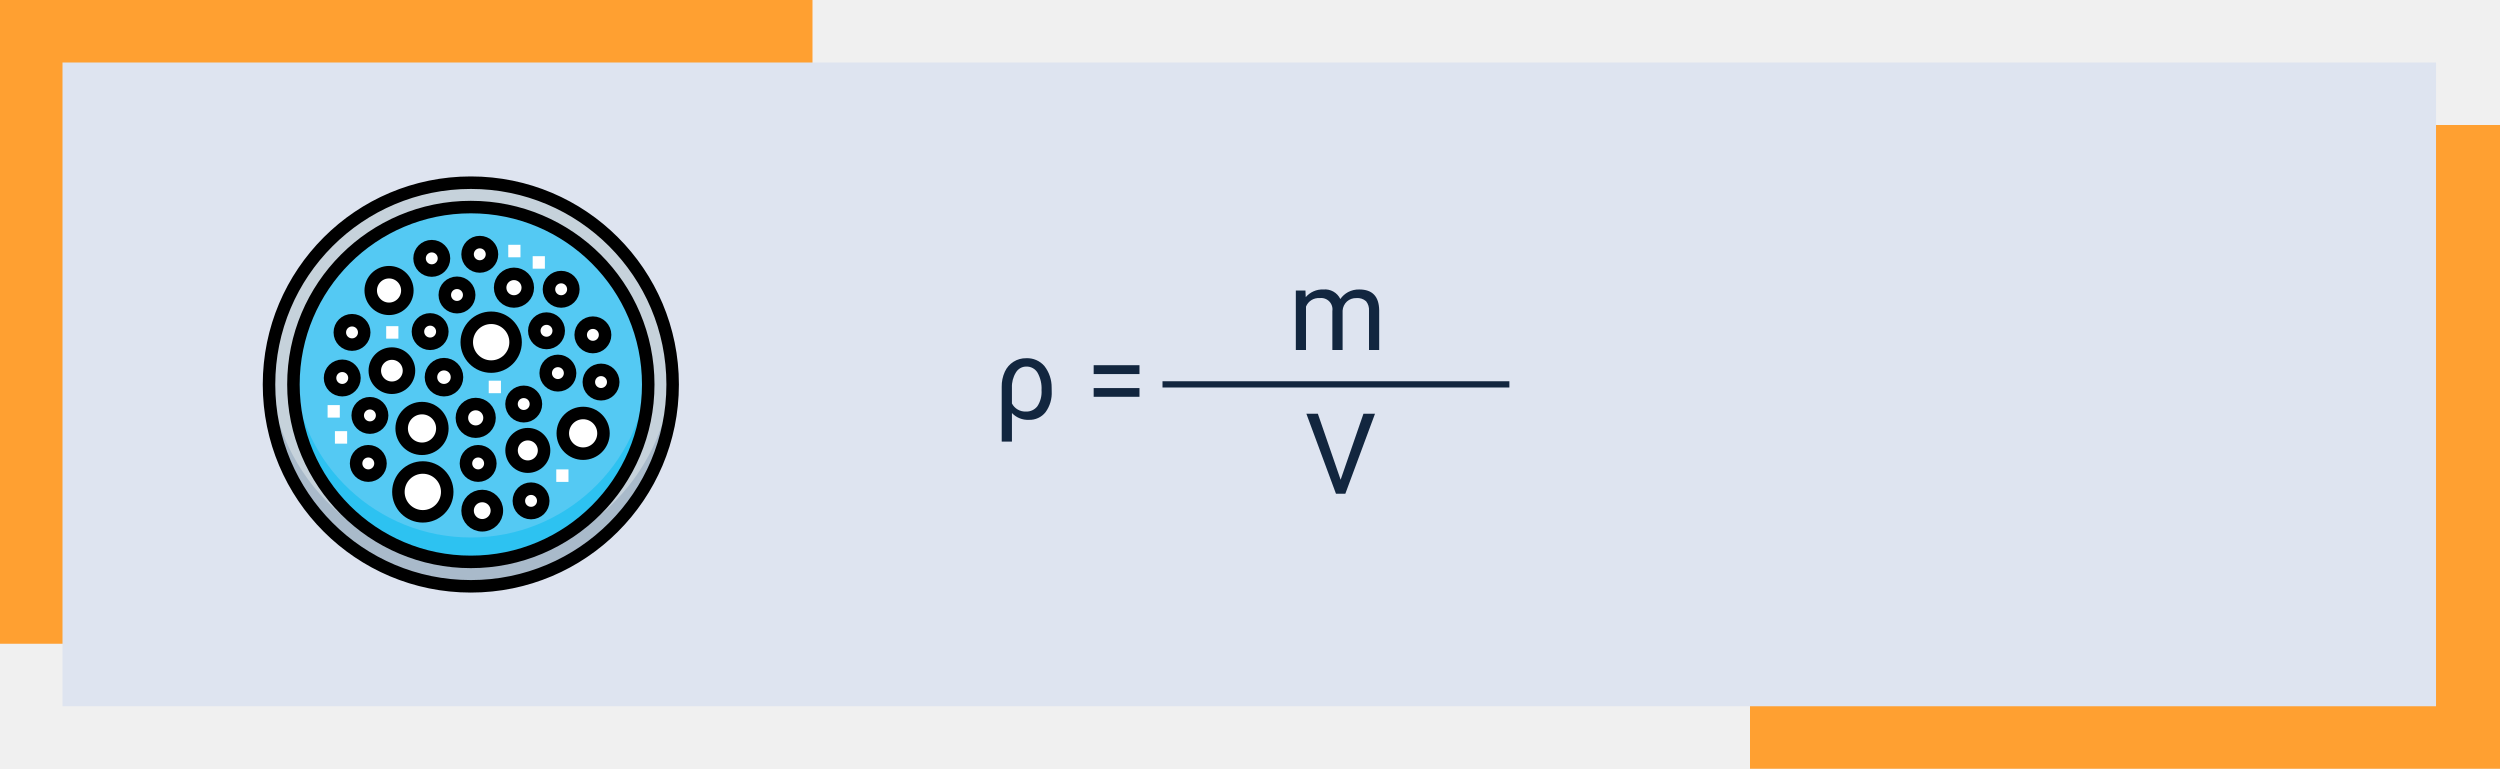
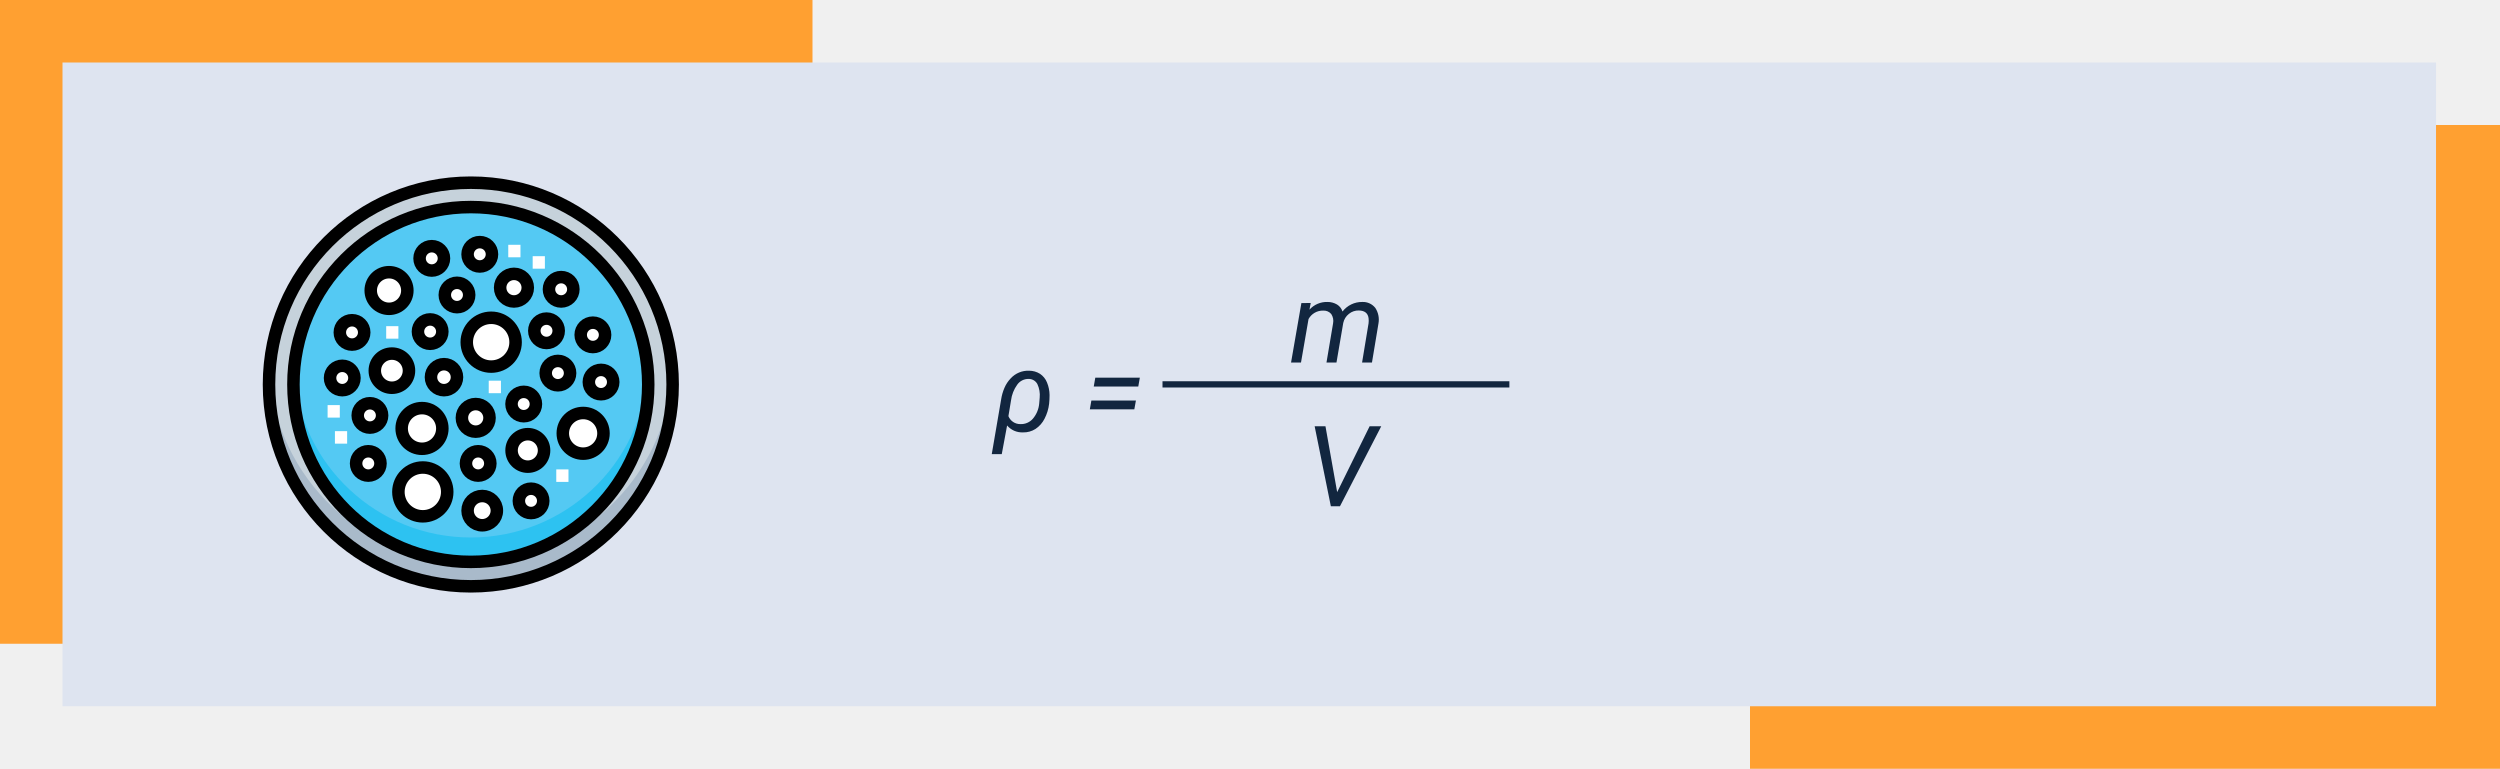
<svg xmlns="http://www.w3.org/2000/svg" width="400" height="123" viewBox="0 0 400 123">
  <defs>
    <clipPath id="clip-path">
      <path id="path5373" d="M0-682.665H66.665V-616H0Z" transform="translate(0 682.665)" />
    </clipPath>
  </defs>
-   <g id="Grupo_1013904" data-name="Grupo 1013904" transform="translate(-600 -18948)">
-     <g id="Grupo_1013903" data-name="Grupo 1013903">
-       <path id="Trazado_732725" data-name="Trazado 732725" d="M0,0H120V103H0Z" transform="translate(880 18968)" fill="#ffa031" />
-       <path id="Trazado_732724" data-name="Trazado 732724" d="M0,0H130V103H0Z" transform="translate(600 18948)" fill="#ffa031" />
-       <path id="Trazado_732720" data-name="Trazado 732720" d="M0,0H379.764V103H0Z" transform="translate(610 18958)" fill="#dee4f0" />
-       <path id="Trazado_732726" data-name="Trazado 732726" d="M5.2,7.314A3.629,3.629,0,0,1,8.095,8.554a5.522,5.522,0,0,1,1.169,3.472l.009.58a5.2,5.2,0,0,1-.984,3.34,3.231,3.231,0,0,1-2.663,1.23,3.508,3.508,0,0,1-2.716-1.09v4.57H1.274V11.9a5.56,5.56,0,0,1,.5-2.426A3.684,3.684,0,0,1,5.2,7.314ZM2.909,14.557a2.4,2.4,0,0,0,2.232,1.292,2.2,2.2,0,0,0,1.846-.857,4.181,4.181,0,0,0,.659-2.571,5.12,5.12,0,0,0-.637-2.786A2.031,2.031,0,0,0,5.2,8.65,1.919,1.919,0,0,0,3.542,9.6a4.306,4.306,0,0,0-.633,2.435ZM23.317,9.846h-7.33V8.431h7.33Zm0,3.647h-7.33V12.087h7.33Z" transform="translate(759 18998)" fill="#12263f" />
-       <path id="Trazado_732727" data-name="Trazado 732727" d="M14.872,7.49l.044,1.055a3.512,3.512,0,0,1,2.821-1.23,2.719,2.719,0,0,1,2.716,1.529,3.6,3.6,0,0,1,1.235-1.107,3.647,3.647,0,0,1,1.8-.422q3.129,0,3.182,3.313V17H25.041V10.725A2.184,2.184,0,0,0,24.575,9.2a2.051,2.051,0,0,0-1.564-.505,2.156,2.156,0,0,0-1.5.541,2.193,2.193,0,0,0-.694,1.455V17H19.178V10.769a1.814,1.814,0,0,0-2.03-2.074,2.175,2.175,0,0,0-2.188,1.362V17H13.333V7.49Z" transform="translate(794 18987)" fill="#12263f" />
-       <path id="Trazado_732728" data-name="Trazado 732728" d="M23.5,14.759,27.152,4.2H29L24.251,17H22.757L18.02,4.2h1.837Z" transform="translate(791 19010)" fill="#12263f" />
-       <path id="Trazado_732729" data-name="Trazado 732729" d="M0,0H55.5" transform="translate(786 19009.5)" fill="none" stroke="#12263f" stroke-width="1" />
-       <g id="g5369" transform="translate(642 18976.188)">
-         <g id="g5371" clip-path="url(#clip-path)">
-           <g id="g5377" transform="translate(1.042 1.042)">
-             <path id="path5379" d="M-596.75-298.375a32.291,32.291,0,0,1-32.291,32.291,32.291,32.291,0,0,1-32.291-32.291,32.291,32.291,0,0,1,32.291-32.291,32.291,32.291,0,0,1,32.291,32.291" transform="translate(661.332 330.666)" fill="#c6d2db" />
-           </g>
-           <g id="g5381" transform="translate(1.042 31.379)">
-             <path id="path5383" d="M-298.375-280.328a32.291,32.291,0,0,1-32.23-30.338c-.039.646-.06,1.3-.06,1.953a32.291,32.291,0,0,0,32.291,32.291,32.291,32.291,0,0,0,32.291-32.291c0-.656-.022-1.307-.06-1.953a32.291,32.291,0,0,1-32.23,30.338" transform="translate(330.666 310.666)" fill="#a9baca" />
-           </g>
-           <g id="g5385" transform="translate(4.948 4.948)">
-             <path id="path5387" d="M-524.562-262.281A28.385,28.385,0,0,1-552.947-233.9a28.385,28.385,0,0,1-28.385-28.385,28.385,28.385,0,0,1,28.385-28.385,28.385,28.385,0,0,1,28.385,28.385" transform="translate(581.332 290.666)" fill="#54c9f3" />
-           </g>
-           <g id="g5389" transform="translate(4.948 31.379)">
-             <path id="path5391" d="M-262.281-244.234A28.385,28.385,0,0,1-290.6-270.666c-.044.646-.068,1.3-.068,1.953a28.385,28.385,0,0,0,28.385,28.385A28.385,28.385,0,0,0-233.9-268.713c0-.657-.024-1.307-.068-1.953a28.385,28.385,0,0,1-28.317,26.432" transform="translate(290.666 270.666)" fill="#2dc2f1" />
-           </g>
-           <g id="g5393" transform="translate(26.952 30.077)">
-             <path id="path5395" d="M-38.5-19.25a2.083,2.083,0,0,1-2.083,2.083,2.083,2.083,0,0,1-2.083-2.083,2.083,2.083,0,0,1,2.083-2.083A2.083,2.083,0,0,1-38.5-19.25" transform="translate(42.667 21.333)" fill="#fff" />
-           </g>
-           <g id="g5397" transform="translate(24.869 22.916)">
-             <path id="path5399" d="M-36.094-18.047a1.953,1.953,0,0,1-1.953,1.953A1.953,1.953,0,0,1-40-18.047,1.953,1.953,0,0,1-38.047-20a1.953,1.953,0,0,1,1.953,1.953" transform="translate(40 20)" fill="#fff" />
-           </g>
-           <g id="g5401" transform="translate(12.37 23.046)">
-             <path id="path5403" d="M-36.094-18.047a1.953,1.953,0,0,1-1.953,1.953A1.953,1.953,0,0,1-40-18.047,1.953,1.953,0,0,1-38.047-20a1.953,1.953,0,0,1,1.953,1.953" transform="translate(40 20)" fill="#fff" />
-           </g>
-           <g id="g5405" transform="translate(25.13 11.198)">
-             <path id="path5407" d="M-36.094-18.047a1.953,1.953,0,0,1-1.953,1.953A1.953,1.953,0,0,1-40-18.047,1.953,1.953,0,0,1-38.047-20a1.953,1.953,0,0,1,1.953,1.953" transform="translate(40 20)" fill="#fff" />
-           </g>
-           <g id="g5409" transform="translate(32.812 10.547)">
-             <path id="path5411" d="M-36.094-18.047a1.953,1.953,0,0,1-1.953,1.953A1.953,1.953,0,0,1-40-18.047,1.953,1.953,0,0,1-38.047-20a1.953,1.953,0,0,1,1.953,1.953" transform="translate(40 20)" fill="#fff" />
-           </g>
-           <g id="g5413" transform="translate(29.166 17.057)">
-             <path id="path5415" d="M-36.094-18.047a1.953,1.953,0,0,1-1.953,1.953A1.953,1.953,0,0,1-40-18.047,1.953,1.953,0,0,1-38.047-20a1.953,1.953,0,0,1,1.953,1.953" transform="translate(40 20)" fill="#fff" />
-           </g>
-           <g id="g5417" transform="translate(38.02 15.625)">
-             <path id="path5419" d="M-40.906-20.453A2.213,2.213,0,0,1-43.12-18.24a2.213,2.213,0,0,1-2.213-2.213,2.213,2.213,0,0,1,2.213-2.213,2.213,2.213,0,0,1,2.213,2.213" transform="translate(45.333 22.667)" fill="#fff" />
-           </g>
-           <g id="g5421" transform="translate(32.551 44.009)">
-             <path id="path5423" d="M-36.094-18.047a1.953,1.953,0,0,1-1.953,1.953A1.953,1.953,0,0,1-40-18.047,1.953,1.953,0,0,1-38.047-20a1.953,1.953,0,0,1,1.953,1.953" transform="translate(40 20)" fill="#fff" />
-           </g>
-           <g id="g5425" transform="translate(31.9 36.457)">
-             <path id="path5427" d="M-40.906-20.453A2.213,2.213,0,0,1-43.12-18.24a2.213,2.213,0,0,1-2.213-2.213,2.213,2.213,0,0,1,2.213-2.213,2.213,2.213,0,0,1,2.213,2.213" transform="translate(45.333 22.667)" fill="#fff" />
-           </g>
-           <g id="g5429" transform="translate(39.843 34.504)">
-             <path id="path5431" d="M-36.094-18.047a1.953,1.953,0,0,1-1.953,1.953A1.953,1.953,0,0,1-40-18.047,1.953,1.953,0,0,1-38.047-20a1.953,1.953,0,0,1,1.953,1.953" transform="translate(40 20)" fill="#fff" />
-           </g>
-           <g id="g5433" transform="translate(45.311 29.557)">
-             <path id="path5435" d="M-36.094-18.047a1.953,1.953,0,0,1-1.953,1.953A1.953,1.953,0,0,1-40-18.047,1.953,1.953,0,0,1-38.047-20a1.953,1.953,0,0,1,1.953,1.953" transform="translate(40 20)" fill="#fff" />
-           </g>
-           <g id="g5437" transform="translate(52.212 30.989)">
-             <path id="path5439" d="M-36.094-18.047a1.953,1.953,0,0,1-1.953,1.953A1.953,1.953,0,0,1-40-18.047,1.953,1.953,0,0,1-38.047-20a1.953,1.953,0,0,1,1.953,1.953" transform="translate(40 20)" fill="#fff" />
-           </g>
-           <g id="g5441" transform="translate(41.015 49.999)">
-             <path id="path5443" d="M-36.094-18.047a1.953,1.953,0,0,1-1.953,1.953A1.953,1.953,0,0,1-40-18.047,1.953,1.953,0,0,1-38.047-20a1.953,1.953,0,0,1,1.953,1.953" transform="translate(40 20)" fill="#fff" />
-           </g>
-           <g id="g5445" transform="translate(43.489 22.786)">
-             <path id="path5447" d="M-36.094-18.047a1.953,1.953,0,0,1-1.953,1.953A1.953,1.953,0,0,1-40-18.047,1.953,1.953,0,0,1-38.047-20a1.953,1.953,0,0,1,1.953,1.953" transform="translate(40 20)" fill="#fff" />
-           </g>
-           <g id="g5449" transform="translate(45.832 16.145)">
-             <path id="path5451" d="M-36.094-18.047a1.953,1.953,0,0,1-1.953,1.953A1.953,1.953,0,0,1-40-18.047,1.953,1.953,0,0,1-38.047-20a1.953,1.953,0,0,1,1.953,1.953" transform="translate(40 20)" fill="#fff" />
-           </g>
-           <g id="g5453" transform="translate(50.91 23.437)">
-             <path id="path5455" d="M-36.094-18.047a1.953,1.953,0,0,1-1.953,1.953A1.953,1.953,0,0,1-40-18.047,1.953,1.953,0,0,1-38.047-20a1.953,1.953,0,0,1,1.953,1.953" transform="translate(40 20)" fill="#fff" />
-           </g>
-           <g id="g5457" transform="translate(15.234 36.327)">
-             <path id="path5459" d="M-36.094-18.047a1.953,1.953,0,0,1-1.953,1.953A1.953,1.953,0,0,1-40-18.047,1.953,1.953,0,0,1-38.047-20a1.953,1.953,0,0,1,1.953,1.953" transform="translate(40 20)" fill="#fff" />
-           </g>
-           <g id="g5461" transform="translate(10.807 30.338)">
-             <path id="path5463" d="M-36.094-18.047a1.953,1.953,0,0,1-1.953,1.953A1.953,1.953,0,0,1-40-18.047,1.953,1.953,0,0,1-38.047-20a1.953,1.953,0,0,1,1.953,1.953" transform="translate(40 20)" fill="#fff" />
-           </g>
-           <g id="g5465" transform="translate(14.974 44.009)">
-             <path id="path5467" d="M-36.094-18.047a1.953,1.953,0,0,1-1.953,1.953A1.953,1.953,0,0,1-40-18.047,1.953,1.953,0,0,1-38.047-20a1.953,1.953,0,0,1,1.953,1.953" transform="translate(40 20)" fill="#fff" />
-           </g>
-           <g id="g5469" transform="translate(17.968 28.385)">
-             <path id="path5471" d="M-50.531-25.266a2.734,2.734,0,0,1-2.734,2.734A2.734,2.734,0,0,1-56-25.266,2.734,2.734,0,0,1-53.266-28a2.734,2.734,0,0,1,2.734,2.734" transform="translate(56 28)" fill="#fff" />
-           </g>
-           <g id="g5473" transform="translate(32.812 51.171)">
-             <path id="path5475" d="M-43.312-21.656a2.344,2.344,0,0,1-2.344,2.344A2.344,2.344,0,0,1-48-21.656,2.344,2.344,0,0,1-45.656-24a2.344,2.344,0,0,1,2.344,2.344" transform="translate(48 24)" fill="#fff" />
-           </g>
-           <g id="g5477" transform="translate(39.843 41.275)">
-             <path id="path5479" d="M-48.125-24.062a2.6,2.6,0,0,1-2.6,2.6,2.6,2.6,0,0,1-2.6-2.6,2.6,2.6,0,0,1,2.6-2.6,2.6,2.6,0,0,1,2.6,2.6" transform="translate(53.333 26.667)" fill="#fff" />
-           </g>
-           <g id="g5481" transform="translate(22.265 37.109)">
-             <path id="path5483" d="M-60.156-30.078a3.255,3.255,0,0,1-3.255,3.255,3.255,3.255,0,0,1-3.255-3.255,3.255,3.255,0,0,1,3.255-3.255,3.255,3.255,0,0,1,3.255,3.255" transform="translate(66.667 33.333)" fill="#fff" />
-           </g>
-           <g id="g5485" transform="translate(48.046 37.89)">
-             <path id="path5487" d="M-60.156-30.078a3.255,3.255,0,0,1-3.255,3.255,3.255,3.255,0,0,1-3.255-3.255,3.255,3.255,0,0,1,3.255-3.255,3.255,3.255,0,0,1,3.255,3.255" transform="translate(66.667 33.333)" fill="#fff" />
-           </g>
-           <g id="g5489" transform="translate(17.317 15.364)">
-             <path id="path5491" d="M-54.141-27.07a2.93,2.93,0,0,1-2.93,2.93A2.93,2.93,0,0,1-60-27.07,2.93,2.93,0,0,1-57.07-30a2.93,2.93,0,0,1,2.93,2.93" transform="translate(60 30)" fill="#fff" />
-           </g>
-           <g id="g5493" transform="translate(32.682 22.656)">
-             <path id="path5495" d="M-72.187-36.094a3.906,3.906,0,0,1-3.906,3.906A3.906,3.906,0,0,1-80-36.094,3.906,3.906,0,0,1-76.094-40a3.906,3.906,0,0,1,3.906,3.906" transform="translate(80 40)" fill="#fff" />
-           </g>
-           <g id="g5497" transform="translate(21.744 46.613)">
-             <path id="path5499" d="M-72.187-36.094a3.906,3.906,0,0,1-3.906,3.906A3.906,3.906,0,0,1-80-36.094,3.906,3.906,0,0,1-76.094-40a3.906,3.906,0,0,1,3.906,3.906" transform="translate(80 40)" fill="#fff" />
-           </g>
-           <g id="g5501" transform="translate(1.042 1.042)">
-             <path id="path5503" d="M0-298.375a32.291,32.291,0,0,0,32.291,32.291,32.291,32.291,0,0,0,32.291-32.291,32.291,32.291,0,0,0-32.291-32.291A32.291,32.291,0,0,0,0-298.375Z" transform="translate(0 330.666)" fill="none" stroke="#000" stroke-miterlimit="10" stroke-width="2" stroke-dasharray="340 15" />
-           </g>
-           <g id="g5505" transform="translate(4.948 4.948)">
-             <path id="path5507" d="M-524.562-262.281A28.385,28.385,0,0,1-552.947-233.9a28.385,28.385,0,0,1-28.385-28.385,28.385,28.385,0,0,1,28.385-28.385A28.385,28.385,0,0,1-524.562-262.281Z" transform="translate(581.332 290.666)" fill="none" stroke="#000" stroke-miterlimit="10" stroke-width="2" />
-           </g>
-           <g id="g5509" transform="translate(26.952 30.077)">
-             <path id="path5511" d="M-38.5-19.25a2.083,2.083,0,0,1-2.083,2.083,2.083,2.083,0,0,1-2.083-2.083,2.083,2.083,0,0,1,2.083-2.083A2.083,2.083,0,0,1-38.5-19.25Z" transform="translate(42.667 21.333)" fill="none" stroke="#000" stroke-miterlimit="10" stroke-width="2" />
-           </g>
-           <g id="g5513" transform="translate(24.869 22.916)">
-             <path id="path5515" d="M-36.094-18.047a1.953,1.953,0,0,1-1.953,1.953A1.953,1.953,0,0,1-40-18.047,1.953,1.953,0,0,1-38.047-20,1.953,1.953,0,0,1-36.094-18.047Z" transform="translate(40 20)" fill="none" stroke="#000" stroke-miterlimit="10" stroke-width="2" />
-           </g>
-           <g id="g5517" transform="translate(12.37 23.046)">
-             <path id="path5519" d="M-36.094-18.047a1.953,1.953,0,0,1-1.953,1.953A1.953,1.953,0,0,1-40-18.047,1.953,1.953,0,0,1-38.047-20,1.953,1.953,0,0,1-36.094-18.047Z" transform="translate(40 20)" fill="none" stroke="#000" stroke-miterlimit="10" stroke-width="2" />
-           </g>
-           <g id="g5521" transform="translate(25.13 11.198)">
-             <path id="path5523" d="M-36.094-18.047a1.953,1.953,0,0,1-1.953,1.953A1.953,1.953,0,0,1-40-18.047,1.953,1.953,0,0,1-38.047-20,1.953,1.953,0,0,1-36.094-18.047Z" transform="translate(40 20)" fill="none" stroke="#000" stroke-miterlimit="10" stroke-width="2" />
-           </g>
-           <g id="g5525" transform="translate(32.812 10.547)">
-             <path id="path5527" d="M-36.094-18.047a1.953,1.953,0,0,1-1.953,1.953A1.953,1.953,0,0,1-40-18.047,1.953,1.953,0,0,1-38.047-20,1.953,1.953,0,0,1-36.094-18.047Z" transform="translate(40 20)" fill="none" stroke="#000" stroke-miterlimit="10" stroke-width="2" />
-           </g>
-           <g id="g5529" transform="translate(29.166 17.057)">
-             <path id="path5531" d="M-36.094-18.047a1.953,1.953,0,0,1-1.953,1.953A1.953,1.953,0,0,1-40-18.047,1.953,1.953,0,0,1-38.047-20,1.953,1.953,0,0,1-36.094-18.047Z" transform="translate(40 20)" fill="none" stroke="#000" stroke-miterlimit="10" stroke-width="2" />
-           </g>
-           <g id="g5533" transform="translate(38.02 15.625)">
-             <path id="path5535" d="M-40.906-20.453A2.213,2.213,0,0,1-43.12-18.24a2.213,2.213,0,0,1-2.213-2.213,2.213,2.213,0,0,1,2.213-2.213A2.213,2.213,0,0,1-40.906-20.453Z" transform="translate(45.333 22.667)" fill="none" stroke="#000" stroke-miterlimit="10" stroke-width="2" />
-           </g>
-           <g id="g5537" transform="translate(32.551 44.009)">
-             <path id="path5539" d="M-36.094-18.047a1.953,1.953,0,0,1-1.953,1.953A1.953,1.953,0,0,1-40-18.047,1.953,1.953,0,0,1-38.047-20,1.953,1.953,0,0,1-36.094-18.047Z" transform="translate(40 20)" fill="none" stroke="#000" stroke-miterlimit="10" stroke-width="2" />
-           </g>
-           <g id="g5541" transform="translate(31.9 36.457)">
-             <path id="path5543" d="M-40.906-20.453A2.213,2.213,0,0,1-43.12-18.24a2.213,2.213,0,0,1-2.213-2.213,2.213,2.213,0,0,1,2.213-2.213A2.213,2.213,0,0,1-40.906-20.453Z" transform="translate(45.333 22.667)" fill="none" stroke="#000" stroke-miterlimit="10" stroke-width="2" />
-           </g>
-           <g id="g5545" transform="translate(39.843 34.504)">
-             <path id="path5547" d="M-36.094-18.047a1.953,1.953,0,0,1-1.953,1.953A1.953,1.953,0,0,1-40-18.047,1.953,1.953,0,0,1-38.047-20,1.953,1.953,0,0,1-36.094-18.047Z" transform="translate(40 20)" fill="none" stroke="#000" stroke-miterlimit="10" stroke-width="2" />
-           </g>
-           <g id="g5549" transform="translate(45.311 29.557)">
-             <path id="path5551" d="M-36.094-18.047a1.953,1.953,0,0,1-1.953,1.953A1.953,1.953,0,0,1-40-18.047,1.953,1.953,0,0,1-38.047-20,1.953,1.953,0,0,1-36.094-18.047Z" transform="translate(40 20)" fill="none" stroke="#000" stroke-miterlimit="10" stroke-width="2" />
-           </g>
-           <g id="g5553" transform="translate(52.212 30.989)">
-             <path id="path5555" d="M-36.094-18.047a1.953,1.953,0,0,1-1.953,1.953A1.953,1.953,0,0,1-40-18.047,1.953,1.953,0,0,1-38.047-20,1.953,1.953,0,0,1-36.094-18.047Z" transform="translate(40 20)" fill="none" stroke="#000" stroke-miterlimit="10" stroke-width="2" />
-           </g>
-           <g id="g5557" transform="translate(41.015 49.999)">
-             <path id="path5559" d="M-36.094-18.047a1.953,1.953,0,0,1-1.953,1.953A1.953,1.953,0,0,1-40-18.047,1.953,1.953,0,0,1-38.047-20,1.953,1.953,0,0,1-36.094-18.047Z" transform="translate(40 20)" fill="none" stroke="#000" stroke-miterlimit="10" stroke-width="2" />
-           </g>
-           <g id="g5561" transform="translate(43.489 22.786)">
-             <path id="path5563" d="M-36.094-18.047a1.953,1.953,0,0,1-1.953,1.953A1.953,1.953,0,0,1-40-18.047,1.953,1.953,0,0,1-38.047-20,1.953,1.953,0,0,1-36.094-18.047Z" transform="translate(40 20)" fill="none" stroke="#000" stroke-miterlimit="10" stroke-width="2" />
-           </g>
-           <g id="g5565" transform="translate(45.832 16.145)">
-             <path id="path5567" d="M-36.094-18.047a1.953,1.953,0,0,1-1.953,1.953A1.953,1.953,0,0,1-40-18.047,1.953,1.953,0,0,1-38.047-20,1.953,1.953,0,0,1-36.094-18.047Z" transform="translate(40 20)" fill="none" stroke="#000" stroke-miterlimit="10" stroke-width="2" />
-           </g>
-           <g id="g5569" transform="translate(50.91 23.437)">
-             <path id="path5571" d="M-36.094-18.047a1.953,1.953,0,0,1-1.953,1.953A1.953,1.953,0,0,1-40-18.047,1.953,1.953,0,0,1-38.047-20,1.953,1.953,0,0,1-36.094-18.047Z" transform="translate(40 20)" fill="none" stroke="#000" stroke-miterlimit="10" stroke-width="2" />
-           </g>
-           <g id="g5573" transform="translate(15.234 36.327)">
-             <path id="path5575" d="M-36.094-18.047a1.953,1.953,0,0,1-1.953,1.953A1.953,1.953,0,0,1-40-18.047,1.953,1.953,0,0,1-38.047-20,1.953,1.953,0,0,1-36.094-18.047Z" transform="translate(40 20)" fill="none" stroke="#000" stroke-miterlimit="10" stroke-width="2" />
-           </g>
-           <g id="g5577" transform="translate(10.807 30.338)">
-             <path id="path5579" d="M-36.094-18.047a1.953,1.953,0,0,1-1.953,1.953A1.953,1.953,0,0,1-40-18.047,1.953,1.953,0,0,1-38.047-20,1.953,1.953,0,0,1-36.094-18.047Z" transform="translate(40 20)" fill="none" stroke="#000" stroke-miterlimit="10" stroke-width="2" />
-           </g>
-           <g id="g5581" transform="translate(14.974 44.009)">
-             <path id="path5583" d="M-36.094-18.047a1.953,1.953,0,0,1-1.953,1.953A1.953,1.953,0,0,1-40-18.047,1.953,1.953,0,0,1-38.047-20,1.953,1.953,0,0,1-36.094-18.047Z" transform="translate(40 20)" fill="none" stroke="#000" stroke-miterlimit="10" stroke-width="2" />
-           </g>
-           <g id="g5585" transform="translate(17.968 28.385)">
-             <path id="path5587" d="M-50.531-25.266a2.734,2.734,0,0,1-2.734,2.734A2.734,2.734,0,0,1-56-25.266,2.734,2.734,0,0,1-53.266-28,2.734,2.734,0,0,1-50.531-25.266Z" transform="translate(56 28)" fill="none" stroke="#000" stroke-miterlimit="10" stroke-width="2" />
-           </g>
-           <g id="g5589" transform="translate(32.812 51.171)">
-             <path id="path5591" d="M-43.312-21.656a2.344,2.344,0,0,1-2.344,2.344A2.344,2.344,0,0,1-48-21.656,2.344,2.344,0,0,1-45.656-24,2.344,2.344,0,0,1-43.312-21.656Z" transform="translate(48 24)" fill="none" stroke="#000" stroke-miterlimit="10" stroke-width="2" />
-           </g>
-           <g id="g5593" transform="translate(39.843 41.275)">
-             <path id="path5595" d="M-48.125-24.062a2.6,2.6,0,0,1-2.6,2.6,2.6,2.6,0,0,1-2.6-2.6,2.6,2.6,0,0,1,2.6-2.6A2.6,2.6,0,0,1-48.125-24.062Z" transform="translate(53.333 26.667)" fill="none" stroke="#000" stroke-miterlimit="10" stroke-width="2" />
-           </g>
-           <g id="g5597" transform="translate(22.265 37.109)">
-             <path id="path5599" d="M-60.156-30.078a3.255,3.255,0,0,1-3.255,3.255,3.255,3.255,0,0,1-3.255-3.255,3.255,3.255,0,0,1,3.255-3.255A3.255,3.255,0,0,1-60.156-30.078Z" transform="translate(66.667 33.333)" fill="none" stroke="#000" stroke-miterlimit="10" stroke-width="2" />
-           </g>
-           <g id="g5601" transform="translate(48.046 37.89)">
-             <path id="path5603" d="M-60.156-30.078a3.255,3.255,0,0,1-3.255,3.255,3.255,3.255,0,0,1-3.255-3.255,3.255,3.255,0,0,1,3.255-3.255A3.255,3.255,0,0,1-60.156-30.078Z" transform="translate(66.667 33.333)" fill="none" stroke="#000" stroke-miterlimit="10" stroke-width="2" />
-           </g>
-           <g id="g5605" transform="translate(17.317 15.364)">
-             <path id="path5607" d="M-54.141-27.07a2.93,2.93,0,0,1-2.93,2.93A2.93,2.93,0,0,1-60-27.07,2.93,2.93,0,0,1-57.07-30,2.93,2.93,0,0,1-54.141-27.07Z" transform="translate(60 30)" fill="none" stroke="#000" stroke-miterlimit="10" stroke-width="2" />
-           </g>
-           <g id="g5609" transform="translate(32.682 22.656)">
-             <path id="path5611" d="M-72.187-36.094a3.906,3.906,0,0,1-3.906,3.906A3.906,3.906,0,0,1-80-36.094,3.906,3.906,0,0,1-76.094-40,3.906,3.906,0,0,1-72.187-36.094Z" transform="translate(80 40)" fill="none" stroke="#000" stroke-miterlimit="10" stroke-width="2" />
-           </g>
-           <g id="g5613" transform="translate(21.744 46.613)">
-             <path id="path5615" d="M-72.187-36.094a3.906,3.906,0,0,1-3.906,3.906A3.906,3.906,0,0,1-80-36.094,3.906,3.906,0,0,1-76.094-40,3.906,3.906,0,0,1-72.187-36.094Z" transform="translate(80 40)" fill="none" stroke="#000" stroke-miterlimit="10" stroke-width="2" />
-           </g>
-           <g id="g5617" transform="translate(39.322 11.979)">
-             <path id="path5619" d="M0,0H1.953" fill="none" stroke="#fff" stroke-miterlimit="10" stroke-width="2" stroke-dasharray="15 15 600 15" />
-           </g>
-           <g id="g5621" transform="translate(10.416 37.629)">
-             <path id="path5623" d="M0,0H1.953" fill="none" stroke="#fff" stroke-miterlimit="10" stroke-width="2" stroke-dasharray="15 15 600 15" />
-           </g>
-           <g id="g5625" transform="translate(11.588 41.796)">
-             <path id="path5627" d="M0,0H1.953" fill="none" stroke="#fff" stroke-miterlimit="10" stroke-width="2" stroke-dasharray="15 15 600 15" />
-           </g>
-           <g id="g5629" transform="translate(36.197 33.723)">
-             <path id="path5631" d="M0,0H1.953" fill="none" stroke="#fff" stroke-miterlimit="10" stroke-width="2" stroke-dasharray="15 15 600 15" />
-           </g>
-           <g id="g5633" transform="translate(19.791 24.999)">
-             <path id="path5635" d="M0,0H1.953" fill="none" stroke="#fff" stroke-miterlimit="10" stroke-width="2" stroke-dasharray="15 15 600 15" />
-           </g>
-           <g id="g5637" transform="translate(47.004 47.916)">
-             <path id="path5639" d="M0,0H1.953" fill="none" stroke="#fff" stroke-miterlimit="10" stroke-width="2" stroke-dasharray="15 15 600 15" />
-           </g>
-           <g id="g5641" transform="translate(43.228 13.802)">
-             <path id="path5643" d="M0,0H1.953" fill="none" stroke="#fff" stroke-miterlimit="10" stroke-width="2" stroke-dasharray="15 15 600 15" />
-           </g>
+   <g id="Grupo_1015991" data-name="Grupo 1015991" transform="translate(-600 -19582)">
+     <path id="Trazado_737878" data-name="Trazado 737878" d="M0,0H120V103H0Z" transform="translate(880 19602)" fill="#ffa031" />
+     <path id="Trazado_737879" data-name="Trazado 737879" d="M0,0H130V103H0Z" transform="translate(600 19582)" fill="#ffa031" />
+     <path id="Trazado_732720" data-name="Trazado 732720" d="M0,0H379.764V103H0Z" transform="translate(610 19592)" fill="#dee4f0" />
+     <path id="Trazado_737880" data-name="Trazado 737880" d="M1.178,13.929a7.522,7.522,0,0,1,.532-1.868,5.024,5.024,0,0,1,1.006-1.525A3.794,3.794,0,0,1,5.669,9.314a3.259,3.259,0,0,1,1.736.5,3.008,3.008,0,0,1,1.112,1.375,5.393,5.393,0,0,1,.413,2.017,13.445,13.445,0,0,1-.07,1.389A6.907,6.907,0,0,1,8.125,17a4.261,4.261,0,0,1-1.45,1.635,3.547,3.547,0,0,1-2.017.549,3.152,3.152,0,0,1-2.522-1.107l-.853,4.579h-1.6Zm1.169,2.654a2.029,2.029,0,0,0,1.916,1.274,2.5,2.5,0,0,0,2.008-.875,4.334,4.334,0,0,0,1-2.4l.079-.94a4.152,4.152,0,0,0-.378-2.206,1.562,1.562,0,0,0-1.4-.809,2.184,2.184,0,0,0-1.811.914,5.454,5.454,0,0,0-1,2.54Zm20.777-4.737H16l.246-1.415h7.128Zm-.633,3.647H15.372l.246-1.406h7.128Z" transform="translate(759 19632)" fill="#12263f" />
+     <path id="Trazado_737881" data-name="Trazado 737881" d="M15.715,9.481l-.2,1.063A3.718,3.718,0,0,1,18.4,9.314a2.934,2.934,0,0,1,1.534.413,2.026,2.026,0,0,1,.866,1.116,3.927,3.927,0,0,1,3.155-1.529,2.515,2.515,0,0,1,2.1.958,3.422,3.422,0,0,1,.5,2.479L25.515,19H23.933l1.037-6.267a3.311,3.311,0,0,0,0-.835q-.167-1.2-1.564-1.222a2.4,2.4,0,0,0-1.578.541,2.5,2.5,0,0,0-.91,1.463L19.837,19h-1.6l1.055-6.258a2.009,2.009,0,0,0-.294-1.5,1.549,1.549,0,0,0-1.27-.545,2.6,2.6,0,0,0-2.364,1.354L14.16,19H12.569l1.652-9.51Z" transform="translate(794 19621)" fill="#12263f" />
+     <path id="Trazado_737882" data-name="Trazado 737882" d="M22.946,16.741,28.141,6.2H30L23.395,19H21.936L19.343,6.2h1.731Z" transform="translate(791 19644)" fill="#12263f" />
+     <path id="Trazado_737883" data-name="Trazado 737883" d="M0,0H55.5" transform="translate(786 19643.5)" fill="none" stroke="#12263f" stroke-width="1" />
+     <g id="g5369" transform="translate(642 19610.188)">
+       <g id="g5371" clip-path="url(#clip-path)">
+         <g id="g5377" transform="translate(1.042 1.042)">
+           <path id="path5379" d="M-596.75-298.375a32.291,32.291,0,0,1-32.291,32.291,32.291,32.291,0,0,1-32.291-32.291,32.291,32.291,0,0,1,32.291-32.291,32.291,32.291,0,0,1,32.291,32.291" transform="translate(661.332 330.666)" fill="#c6d2db" />
+         </g>
+         <g id="g5381" transform="translate(1.042 31.379)">
+           <path id="path5383" d="M-298.375-280.328a32.291,32.291,0,0,1-32.23-30.338c-.039.646-.06,1.3-.06,1.953a32.291,32.291,0,0,0,32.291,32.291,32.291,32.291,0,0,0,32.291-32.291c0-.656-.022-1.307-.06-1.953a32.291,32.291,0,0,1-32.23,30.338" transform="translate(330.666 310.666)" fill="#a9baca" />
+         </g>
+         <g id="g5385" transform="translate(4.948 4.948)">
+           <path id="path5387" d="M-524.562-262.281A28.385,28.385,0,0,1-552.947-233.9a28.385,28.385,0,0,1-28.385-28.385,28.385,28.385,0,0,1,28.385-28.385,28.385,28.385,0,0,1,28.385,28.385" transform="translate(581.332 290.666)" fill="#54c9f3" />
+         </g>
+         <g id="g5389" transform="translate(4.948 31.379)">
+           <path id="path5391" d="M-262.281-244.234A28.385,28.385,0,0,1-290.6-270.666c-.044.646-.068,1.3-.068,1.953a28.385,28.385,0,0,0,28.385,28.385A28.385,28.385,0,0,0-233.9-268.713c0-.657-.024-1.307-.068-1.953a28.385,28.385,0,0,1-28.317,26.432" transform="translate(290.666 270.666)" fill="#2dc2f1" />
+         </g>
+         <g id="g5393" transform="translate(26.952 30.077)">
+           <path id="path5395" d="M-38.5-19.25a2.083,2.083,0,0,1-2.083,2.083,2.083,2.083,0,0,1-2.083-2.083,2.083,2.083,0,0,1,2.083-2.083A2.083,2.083,0,0,1-38.5-19.25" transform="translate(42.667 21.333)" fill="#fff" />
+         </g>
+         <g id="g5397" transform="translate(24.869 22.916)">
+           <path id="path5399" d="M-36.094-18.047a1.953,1.953,0,0,1-1.953,1.953A1.953,1.953,0,0,1-40-18.047,1.953,1.953,0,0,1-38.047-20a1.953,1.953,0,0,1,1.953,1.953" transform="translate(40 20)" fill="#fff" />
+         </g>
+         <g id="g5401" transform="translate(12.37 23.046)">
+           <path id="path5403" d="M-36.094-18.047a1.953,1.953,0,0,1-1.953,1.953A1.953,1.953,0,0,1-40-18.047,1.953,1.953,0,0,1-38.047-20a1.953,1.953,0,0,1,1.953,1.953" transform="translate(40 20)" fill="#fff" />
+         </g>
+         <g id="g5405" transform="translate(25.13 11.198)">
+           <path id="path5407" d="M-36.094-18.047a1.953,1.953,0,0,1-1.953,1.953A1.953,1.953,0,0,1-40-18.047,1.953,1.953,0,0,1-38.047-20a1.953,1.953,0,0,1,1.953,1.953" transform="translate(40 20)" fill="#fff" />
+         </g>
+         <g id="g5409" transform="translate(32.812 10.547)">
+           <path id="path5411" d="M-36.094-18.047a1.953,1.953,0,0,1-1.953,1.953A1.953,1.953,0,0,1-40-18.047,1.953,1.953,0,0,1-38.047-20a1.953,1.953,0,0,1,1.953,1.953" transform="translate(40 20)" fill="#fff" />
+         </g>
+         <g id="g5413" transform="translate(29.166 17.057)">
+           <path id="path5415" d="M-36.094-18.047a1.953,1.953,0,0,1-1.953,1.953A1.953,1.953,0,0,1-40-18.047,1.953,1.953,0,0,1-38.047-20a1.953,1.953,0,0,1,1.953,1.953" transform="translate(40 20)" fill="#fff" />
+         </g>
+         <g id="g5417" transform="translate(38.02 15.625)">
+           <path id="path5419" d="M-40.906-20.453A2.213,2.213,0,0,1-43.12-18.24a2.213,2.213,0,0,1-2.213-2.213,2.213,2.213,0,0,1,2.213-2.213,2.213,2.213,0,0,1,2.213,2.213" transform="translate(45.333 22.667)" fill="#fff" />
+         </g>
+         <g id="g5421" transform="translate(32.551 44.009)">
+           <path id="path5423" d="M-36.094-18.047a1.953,1.953,0,0,1-1.953,1.953A1.953,1.953,0,0,1-40-18.047,1.953,1.953,0,0,1-38.047-20a1.953,1.953,0,0,1,1.953,1.953" transform="translate(40 20)" fill="#fff" />
+         </g>
+         <g id="g5425" transform="translate(31.9 36.457)">
+           <path id="path5427" d="M-40.906-20.453A2.213,2.213,0,0,1-43.12-18.24a2.213,2.213,0,0,1-2.213-2.213,2.213,2.213,0,0,1,2.213-2.213,2.213,2.213,0,0,1,2.213,2.213" transform="translate(45.333 22.667)" fill="#fff" />
+         </g>
+         <g id="g5429" transform="translate(39.843 34.504)">
+           <path id="path5431" d="M-36.094-18.047a1.953,1.953,0,0,1-1.953,1.953A1.953,1.953,0,0,1-40-18.047,1.953,1.953,0,0,1-38.047-20a1.953,1.953,0,0,1,1.953,1.953" transform="translate(40 20)" fill="#fff" />
+         </g>
+         <g id="g5433" transform="translate(45.311 29.557)">
+           <path id="path5435" d="M-36.094-18.047a1.953,1.953,0,0,1-1.953,1.953A1.953,1.953,0,0,1-40-18.047,1.953,1.953,0,0,1-38.047-20a1.953,1.953,0,0,1,1.953,1.953" transform="translate(40 20)" fill="#fff" />
+         </g>
+         <g id="g5437" transform="translate(52.212 30.989)">
+           <path id="path5439" d="M-36.094-18.047a1.953,1.953,0,0,1-1.953,1.953A1.953,1.953,0,0,1-40-18.047,1.953,1.953,0,0,1-38.047-20a1.953,1.953,0,0,1,1.953,1.953" transform="translate(40 20)" fill="#fff" />
+         </g>
+         <g id="g5441" transform="translate(41.015 49.999)">
+           <path id="path5443" d="M-36.094-18.047a1.953,1.953,0,0,1-1.953,1.953A1.953,1.953,0,0,1-40-18.047,1.953,1.953,0,0,1-38.047-20a1.953,1.953,0,0,1,1.953,1.953" transform="translate(40 20)" fill="#fff" />
+         </g>
+         <g id="g5445" transform="translate(43.489 22.786)">
+           <path id="path5447" d="M-36.094-18.047a1.953,1.953,0,0,1-1.953,1.953A1.953,1.953,0,0,1-40-18.047,1.953,1.953,0,0,1-38.047-20a1.953,1.953,0,0,1,1.953,1.953" transform="translate(40 20)" fill="#fff" />
+         </g>
+         <g id="g5449" transform="translate(45.832 16.145)">
+           <path id="path5451" d="M-36.094-18.047a1.953,1.953,0,0,1-1.953,1.953A1.953,1.953,0,0,1-40-18.047,1.953,1.953,0,0,1-38.047-20a1.953,1.953,0,0,1,1.953,1.953" transform="translate(40 20)" fill="#fff" />
+         </g>
+         <g id="g5453" transform="translate(50.91 23.437)">
+           <path id="path5455" d="M-36.094-18.047a1.953,1.953,0,0,1-1.953,1.953A1.953,1.953,0,0,1-40-18.047,1.953,1.953,0,0,1-38.047-20a1.953,1.953,0,0,1,1.953,1.953" transform="translate(40 20)" fill="#fff" />
+         </g>
+         <g id="g5457" transform="translate(15.234 36.327)">
+           <path id="path5459" d="M-36.094-18.047a1.953,1.953,0,0,1-1.953,1.953A1.953,1.953,0,0,1-40-18.047,1.953,1.953,0,0,1-38.047-20a1.953,1.953,0,0,1,1.953,1.953" transform="translate(40 20)" fill="#fff" />
+         </g>
+         <g id="g5461" transform="translate(10.807 30.338)">
+           <path id="path5463" d="M-36.094-18.047a1.953,1.953,0,0,1-1.953,1.953A1.953,1.953,0,0,1-40-18.047,1.953,1.953,0,0,1-38.047-20a1.953,1.953,0,0,1,1.953,1.953" transform="translate(40 20)" fill="#fff" />
+         </g>
+         <g id="g5465" transform="translate(14.974 44.009)">
+           <path id="path5467" d="M-36.094-18.047a1.953,1.953,0,0,1-1.953,1.953A1.953,1.953,0,0,1-40-18.047,1.953,1.953,0,0,1-38.047-20a1.953,1.953,0,0,1,1.953,1.953" transform="translate(40 20)" fill="#fff" />
+         </g>
+         <g id="g5469" transform="translate(17.968 28.385)">
+           <path id="path5471" d="M-50.531-25.266a2.734,2.734,0,0,1-2.734,2.734A2.734,2.734,0,0,1-56-25.266,2.734,2.734,0,0,1-53.266-28a2.734,2.734,0,0,1,2.734,2.734" transform="translate(56 28)" fill="#fff" />
+         </g>
+         <g id="g5473" transform="translate(32.812 51.171)">
+           <path id="path5475" d="M-43.312-21.656a2.344,2.344,0,0,1-2.344,2.344A2.344,2.344,0,0,1-48-21.656,2.344,2.344,0,0,1-45.656-24a2.344,2.344,0,0,1,2.344,2.344" transform="translate(48 24)" fill="#fff" />
+         </g>
+         <g id="g5477" transform="translate(39.843 41.275)">
+           <path id="path5479" d="M-48.125-24.062a2.6,2.6,0,0,1-2.6,2.6,2.6,2.6,0,0,1-2.6-2.6,2.6,2.6,0,0,1,2.6-2.6,2.6,2.6,0,0,1,2.6,2.6" transform="translate(53.333 26.667)" fill="#fff" />
+         </g>
+         <g id="g5481" transform="translate(22.265 37.109)">
+           <path id="path5483" d="M-60.156-30.078a3.255,3.255,0,0,1-3.255,3.255,3.255,3.255,0,0,1-3.255-3.255,3.255,3.255,0,0,1,3.255-3.255,3.255,3.255,0,0,1,3.255,3.255" transform="translate(66.667 33.333)" fill="#fff" />
+         </g>
+         <g id="g5485" transform="translate(48.046 37.89)">
+           <path id="path5487" d="M-60.156-30.078a3.255,3.255,0,0,1-3.255,3.255,3.255,3.255,0,0,1-3.255-3.255,3.255,3.255,0,0,1,3.255-3.255,3.255,3.255,0,0,1,3.255,3.255" transform="translate(66.667 33.333)" fill="#fff" />
+         </g>
+         <g id="g5489" transform="translate(17.317 15.364)">
+           <path id="path5491" d="M-54.141-27.07a2.93,2.93,0,0,1-2.93,2.93A2.93,2.93,0,0,1-60-27.07,2.93,2.93,0,0,1-57.07-30a2.93,2.93,0,0,1,2.93,2.93" transform="translate(60 30)" fill="#fff" />
+         </g>
+         <g id="g5493" transform="translate(32.682 22.656)">
+           <path id="path5495" d="M-72.187-36.094a3.906,3.906,0,0,1-3.906,3.906A3.906,3.906,0,0,1-80-36.094,3.906,3.906,0,0,1-76.094-40a3.906,3.906,0,0,1,3.906,3.906" transform="translate(80 40)" fill="#fff" />
+         </g>
+         <g id="g5497" transform="translate(21.744 46.613)">
+           <path id="path5499" d="M-72.187-36.094a3.906,3.906,0,0,1-3.906,3.906A3.906,3.906,0,0,1-80-36.094,3.906,3.906,0,0,1-76.094-40a3.906,3.906,0,0,1,3.906,3.906" transform="translate(80 40)" fill="#fff" />
+         </g>
+         <g id="g5501" transform="translate(1.042 1.042)">
+           <path id="path5503" d="M0-298.375a32.291,32.291,0,0,0,32.291,32.291,32.291,32.291,0,0,0,32.291-32.291,32.291,32.291,0,0,0-32.291-32.291A32.291,32.291,0,0,0,0-298.375Z" transform="translate(0 330.666)" fill="none" stroke="#000" stroke-miterlimit="10" stroke-width="2" stroke-dasharray="340 15" />
+         </g>
+         <g id="g5505" transform="translate(4.948 4.948)">
+           <path id="path5507" d="M-524.562-262.281A28.385,28.385,0,0,1-552.947-233.9a28.385,28.385,0,0,1-28.385-28.385,28.385,28.385,0,0,1,28.385-28.385A28.385,28.385,0,0,1-524.562-262.281Z" transform="translate(581.332 290.666)" fill="none" stroke="#000" stroke-miterlimit="10" stroke-width="2" />
+         </g>
+         <g id="g5509" transform="translate(26.952 30.077)">
+           <path id="path5511" d="M-38.5-19.25a2.083,2.083,0,0,1-2.083,2.083,2.083,2.083,0,0,1-2.083-2.083,2.083,2.083,0,0,1,2.083-2.083A2.083,2.083,0,0,1-38.5-19.25Z" transform="translate(42.667 21.333)" fill="none" stroke="#000" stroke-miterlimit="10" stroke-width="2" />
+         </g>
+         <g id="g5513" transform="translate(24.869 22.916)">
+           <path id="path5515" d="M-36.094-18.047a1.953,1.953,0,0,1-1.953,1.953A1.953,1.953,0,0,1-40-18.047,1.953,1.953,0,0,1-38.047-20,1.953,1.953,0,0,1-36.094-18.047Z" transform="translate(40 20)" fill="none" stroke="#000" stroke-miterlimit="10" stroke-width="2" />
+         </g>
+         <g id="g5517" transform="translate(12.37 23.046)">
+           <path id="path5519" d="M-36.094-18.047a1.953,1.953,0,0,1-1.953,1.953A1.953,1.953,0,0,1-40-18.047,1.953,1.953,0,0,1-38.047-20,1.953,1.953,0,0,1-36.094-18.047Z" transform="translate(40 20)" fill="none" stroke="#000" stroke-miterlimit="10" stroke-width="2" />
+         </g>
+         <g id="g5521" transform="translate(25.13 11.198)">
+           <path id="path5523" d="M-36.094-18.047a1.953,1.953,0,0,1-1.953,1.953A1.953,1.953,0,0,1-40-18.047,1.953,1.953,0,0,1-38.047-20,1.953,1.953,0,0,1-36.094-18.047Z" transform="translate(40 20)" fill="none" stroke="#000" stroke-miterlimit="10" stroke-width="2" />
+         </g>
+         <g id="g5525" transform="translate(32.812 10.547)">
+           <path id="path5527" d="M-36.094-18.047a1.953,1.953,0,0,1-1.953,1.953A1.953,1.953,0,0,1-40-18.047,1.953,1.953,0,0,1-38.047-20,1.953,1.953,0,0,1-36.094-18.047Z" transform="translate(40 20)" fill="none" stroke="#000" stroke-miterlimit="10" stroke-width="2" />
+         </g>
+         <g id="g5529" transform="translate(29.166 17.057)">
+           <path id="path5531" d="M-36.094-18.047a1.953,1.953,0,0,1-1.953,1.953A1.953,1.953,0,0,1-40-18.047,1.953,1.953,0,0,1-38.047-20,1.953,1.953,0,0,1-36.094-18.047Z" transform="translate(40 20)" fill="none" stroke="#000" stroke-miterlimit="10" stroke-width="2" />
+         </g>
+         <g id="g5533" transform="translate(38.02 15.625)">
+           <path id="path5535" d="M-40.906-20.453A2.213,2.213,0,0,1-43.12-18.24a2.213,2.213,0,0,1-2.213-2.213,2.213,2.213,0,0,1,2.213-2.213A2.213,2.213,0,0,1-40.906-20.453Z" transform="translate(45.333 22.667)" fill="none" stroke="#000" stroke-miterlimit="10" stroke-width="2" />
+         </g>
+         <g id="g5537" transform="translate(32.551 44.009)">
+           <path id="path5539" d="M-36.094-18.047a1.953,1.953,0,0,1-1.953,1.953A1.953,1.953,0,0,1-40-18.047,1.953,1.953,0,0,1-38.047-20,1.953,1.953,0,0,1-36.094-18.047Z" transform="translate(40 20)" fill="none" stroke="#000" stroke-miterlimit="10" stroke-width="2" />
+         </g>
+         <g id="g5541" transform="translate(31.9 36.457)">
+           <path id="path5543" d="M-40.906-20.453A2.213,2.213,0,0,1-43.12-18.24a2.213,2.213,0,0,1-2.213-2.213,2.213,2.213,0,0,1,2.213-2.213A2.213,2.213,0,0,1-40.906-20.453Z" transform="translate(45.333 22.667)" fill="none" stroke="#000" stroke-miterlimit="10" stroke-width="2" />
+         </g>
+         <g id="g5545" transform="translate(39.843 34.504)">
+           <path id="path5547" d="M-36.094-18.047a1.953,1.953,0,0,1-1.953,1.953A1.953,1.953,0,0,1-40-18.047,1.953,1.953,0,0,1-38.047-20,1.953,1.953,0,0,1-36.094-18.047Z" transform="translate(40 20)" fill="none" stroke="#000" stroke-miterlimit="10" stroke-width="2" />
+         </g>
+         <g id="g5549" transform="translate(45.311 29.557)">
+           <path id="path5551" d="M-36.094-18.047a1.953,1.953,0,0,1-1.953,1.953A1.953,1.953,0,0,1-40-18.047,1.953,1.953,0,0,1-38.047-20,1.953,1.953,0,0,1-36.094-18.047Z" transform="translate(40 20)" fill="none" stroke="#000" stroke-miterlimit="10" stroke-width="2" />
+         </g>
+         <g id="g5553" transform="translate(52.212 30.989)">
+           <path id="path5555" d="M-36.094-18.047a1.953,1.953,0,0,1-1.953,1.953A1.953,1.953,0,0,1-40-18.047,1.953,1.953,0,0,1-38.047-20,1.953,1.953,0,0,1-36.094-18.047Z" transform="translate(40 20)" fill="none" stroke="#000" stroke-miterlimit="10" stroke-width="2" />
+         </g>
+         <g id="g5557" transform="translate(41.015 49.999)">
+           <path id="path5559" d="M-36.094-18.047a1.953,1.953,0,0,1-1.953,1.953A1.953,1.953,0,0,1-40-18.047,1.953,1.953,0,0,1-38.047-20,1.953,1.953,0,0,1-36.094-18.047Z" transform="translate(40 20)" fill="none" stroke="#000" stroke-miterlimit="10" stroke-width="2" />
+         </g>
+         <g id="g5561" transform="translate(43.489 22.786)">
+           <path id="path5563" d="M-36.094-18.047a1.953,1.953,0,0,1-1.953,1.953A1.953,1.953,0,0,1-40-18.047,1.953,1.953,0,0,1-38.047-20,1.953,1.953,0,0,1-36.094-18.047Z" transform="translate(40 20)" fill="none" stroke="#000" stroke-miterlimit="10" stroke-width="2" />
+         </g>
+         <g id="g5565" transform="translate(45.832 16.145)">
+           <path id="path5567" d="M-36.094-18.047a1.953,1.953,0,0,1-1.953,1.953A1.953,1.953,0,0,1-40-18.047,1.953,1.953,0,0,1-38.047-20,1.953,1.953,0,0,1-36.094-18.047Z" transform="translate(40 20)" fill="none" stroke="#000" stroke-miterlimit="10" stroke-width="2" />
+         </g>
+         <g id="g5569" transform="translate(50.91 23.437)">
+           <path id="path5571" d="M-36.094-18.047a1.953,1.953,0,0,1-1.953,1.953A1.953,1.953,0,0,1-40-18.047,1.953,1.953,0,0,1-38.047-20,1.953,1.953,0,0,1-36.094-18.047Z" transform="translate(40 20)" fill="none" stroke="#000" stroke-miterlimit="10" stroke-width="2" />
+         </g>
+         <g id="g5573" transform="translate(15.234 36.327)">
+           <path id="path5575" d="M-36.094-18.047a1.953,1.953,0,0,1-1.953,1.953A1.953,1.953,0,0,1-40-18.047,1.953,1.953,0,0,1-38.047-20,1.953,1.953,0,0,1-36.094-18.047Z" transform="translate(40 20)" fill="none" stroke="#000" stroke-miterlimit="10" stroke-width="2" />
+         </g>
+         <g id="g5577" transform="translate(10.807 30.338)">
+           <path id="path5579" d="M-36.094-18.047a1.953,1.953,0,0,1-1.953,1.953A1.953,1.953,0,0,1-40-18.047,1.953,1.953,0,0,1-38.047-20,1.953,1.953,0,0,1-36.094-18.047Z" transform="translate(40 20)" fill="none" stroke="#000" stroke-miterlimit="10" stroke-width="2" />
+         </g>
+         <g id="g5581" transform="translate(14.974 44.009)">
+           <path id="path5583" d="M-36.094-18.047a1.953,1.953,0,0,1-1.953,1.953A1.953,1.953,0,0,1-40-18.047,1.953,1.953,0,0,1-38.047-20,1.953,1.953,0,0,1-36.094-18.047Z" transform="translate(40 20)" fill="none" stroke="#000" stroke-miterlimit="10" stroke-width="2" />
+         </g>
+         <g id="g5585" transform="translate(17.968 28.385)">
+           <path id="path5587" d="M-50.531-25.266a2.734,2.734,0,0,1-2.734,2.734A2.734,2.734,0,0,1-56-25.266,2.734,2.734,0,0,1-53.266-28,2.734,2.734,0,0,1-50.531-25.266Z" transform="translate(56 28)" fill="none" stroke="#000" stroke-miterlimit="10" stroke-width="2" />
+         </g>
+         <g id="g5589" transform="translate(32.812 51.171)">
+           <path id="path5591" d="M-43.312-21.656a2.344,2.344,0,0,1-2.344,2.344A2.344,2.344,0,0,1-48-21.656,2.344,2.344,0,0,1-45.656-24,2.344,2.344,0,0,1-43.312-21.656Z" transform="translate(48 24)" fill="none" stroke="#000" stroke-miterlimit="10" stroke-width="2" />
+         </g>
+         <g id="g5593" transform="translate(39.843 41.275)">
+           <path id="path5595" d="M-48.125-24.062a2.6,2.6,0,0,1-2.6,2.6,2.6,2.6,0,0,1-2.6-2.6,2.6,2.6,0,0,1,2.6-2.6A2.6,2.6,0,0,1-48.125-24.062Z" transform="translate(53.333 26.667)" fill="none" stroke="#000" stroke-miterlimit="10" stroke-width="2" />
+         </g>
+         <g id="g5597" transform="translate(22.265 37.109)">
+           <path id="path5599" d="M-60.156-30.078a3.255,3.255,0,0,1-3.255,3.255,3.255,3.255,0,0,1-3.255-3.255,3.255,3.255,0,0,1,3.255-3.255A3.255,3.255,0,0,1-60.156-30.078Z" transform="translate(66.667 33.333)" fill="none" stroke="#000" stroke-miterlimit="10" stroke-width="2" />
+         </g>
+         <g id="g5601" transform="translate(48.046 37.89)">
+           <path id="path5603" d="M-60.156-30.078a3.255,3.255,0,0,1-3.255,3.255,3.255,3.255,0,0,1-3.255-3.255,3.255,3.255,0,0,1,3.255-3.255A3.255,3.255,0,0,1-60.156-30.078Z" transform="translate(66.667 33.333)" fill="none" stroke="#000" stroke-miterlimit="10" stroke-width="2" />
+         </g>
+         <g id="g5605" transform="translate(17.317 15.364)">
+           <path id="path5607" d="M-54.141-27.07a2.93,2.93,0,0,1-2.93,2.93A2.93,2.93,0,0,1-60-27.07,2.93,2.93,0,0,1-57.07-30,2.93,2.93,0,0,1-54.141-27.07Z" transform="translate(60 30)" fill="none" stroke="#000" stroke-miterlimit="10" stroke-width="2" />
+         </g>
+         <g id="g5609" transform="translate(32.682 22.656)">
+           <path id="path5611" d="M-72.187-36.094a3.906,3.906,0,0,1-3.906,3.906A3.906,3.906,0,0,1-80-36.094,3.906,3.906,0,0,1-76.094-40,3.906,3.906,0,0,1-72.187-36.094Z" transform="translate(80 40)" fill="none" stroke="#000" stroke-miterlimit="10" stroke-width="2" />
+         </g>
+         <g id="g5613" transform="translate(21.744 46.613)">
+           <path id="path5615" d="M-72.187-36.094a3.906,3.906,0,0,1-3.906,3.906A3.906,3.906,0,0,1-80-36.094,3.906,3.906,0,0,1-76.094-40,3.906,3.906,0,0,1-72.187-36.094Z" transform="translate(80 40)" fill="none" stroke="#000" stroke-miterlimit="10" stroke-width="2" />
+         </g>
+         <g id="g5617" transform="translate(39.322 11.979)">
+           <path id="path5619" d="M0,0H1.953" fill="none" stroke="#fff" stroke-miterlimit="10" stroke-width="2" stroke-dasharray="15 15 600 15" />
+         </g>
+         <g id="g5621" transform="translate(10.416 37.629)">
+           <path id="path5623" d="M0,0H1.953" fill="none" stroke="#fff" stroke-miterlimit="10" stroke-width="2" stroke-dasharray="15 15 600 15" />
+         </g>
+         <g id="g5625" transform="translate(11.588 41.796)">
+           <path id="path5627" d="M0,0H1.953" fill="none" stroke="#fff" stroke-miterlimit="10" stroke-width="2" stroke-dasharray="15 15 600 15" />
+         </g>
+         <g id="g5629" transform="translate(36.197 33.723)">
+           <path id="path5631" d="M0,0H1.953" fill="none" stroke="#fff" stroke-miterlimit="10" stroke-width="2" stroke-dasharray="15 15 600 15" />
+         </g>
+         <g id="g5633" transform="translate(19.791 24.999)">
+           <path id="path5635" d="M0,0H1.953" fill="none" stroke="#fff" stroke-miterlimit="10" stroke-width="2" stroke-dasharray="15 15 600 15" />
+         </g>
+         <g id="g5637" transform="translate(47.004 47.916)">
+           <path id="path5639" d="M0,0H1.953" fill="none" stroke="#fff" stroke-miterlimit="10" stroke-width="2" stroke-dasharray="15 15 600 15" />
+         </g>
+         <g id="g5641" transform="translate(43.228 13.802)">
+           <path id="path5643" d="M0,0H1.953" fill="none" stroke="#fff" stroke-miterlimit="10" stroke-width="2" stroke-dasharray="15 15 600 15" />
        </g>
      </g>
    </g>
  </g>
</svg>
